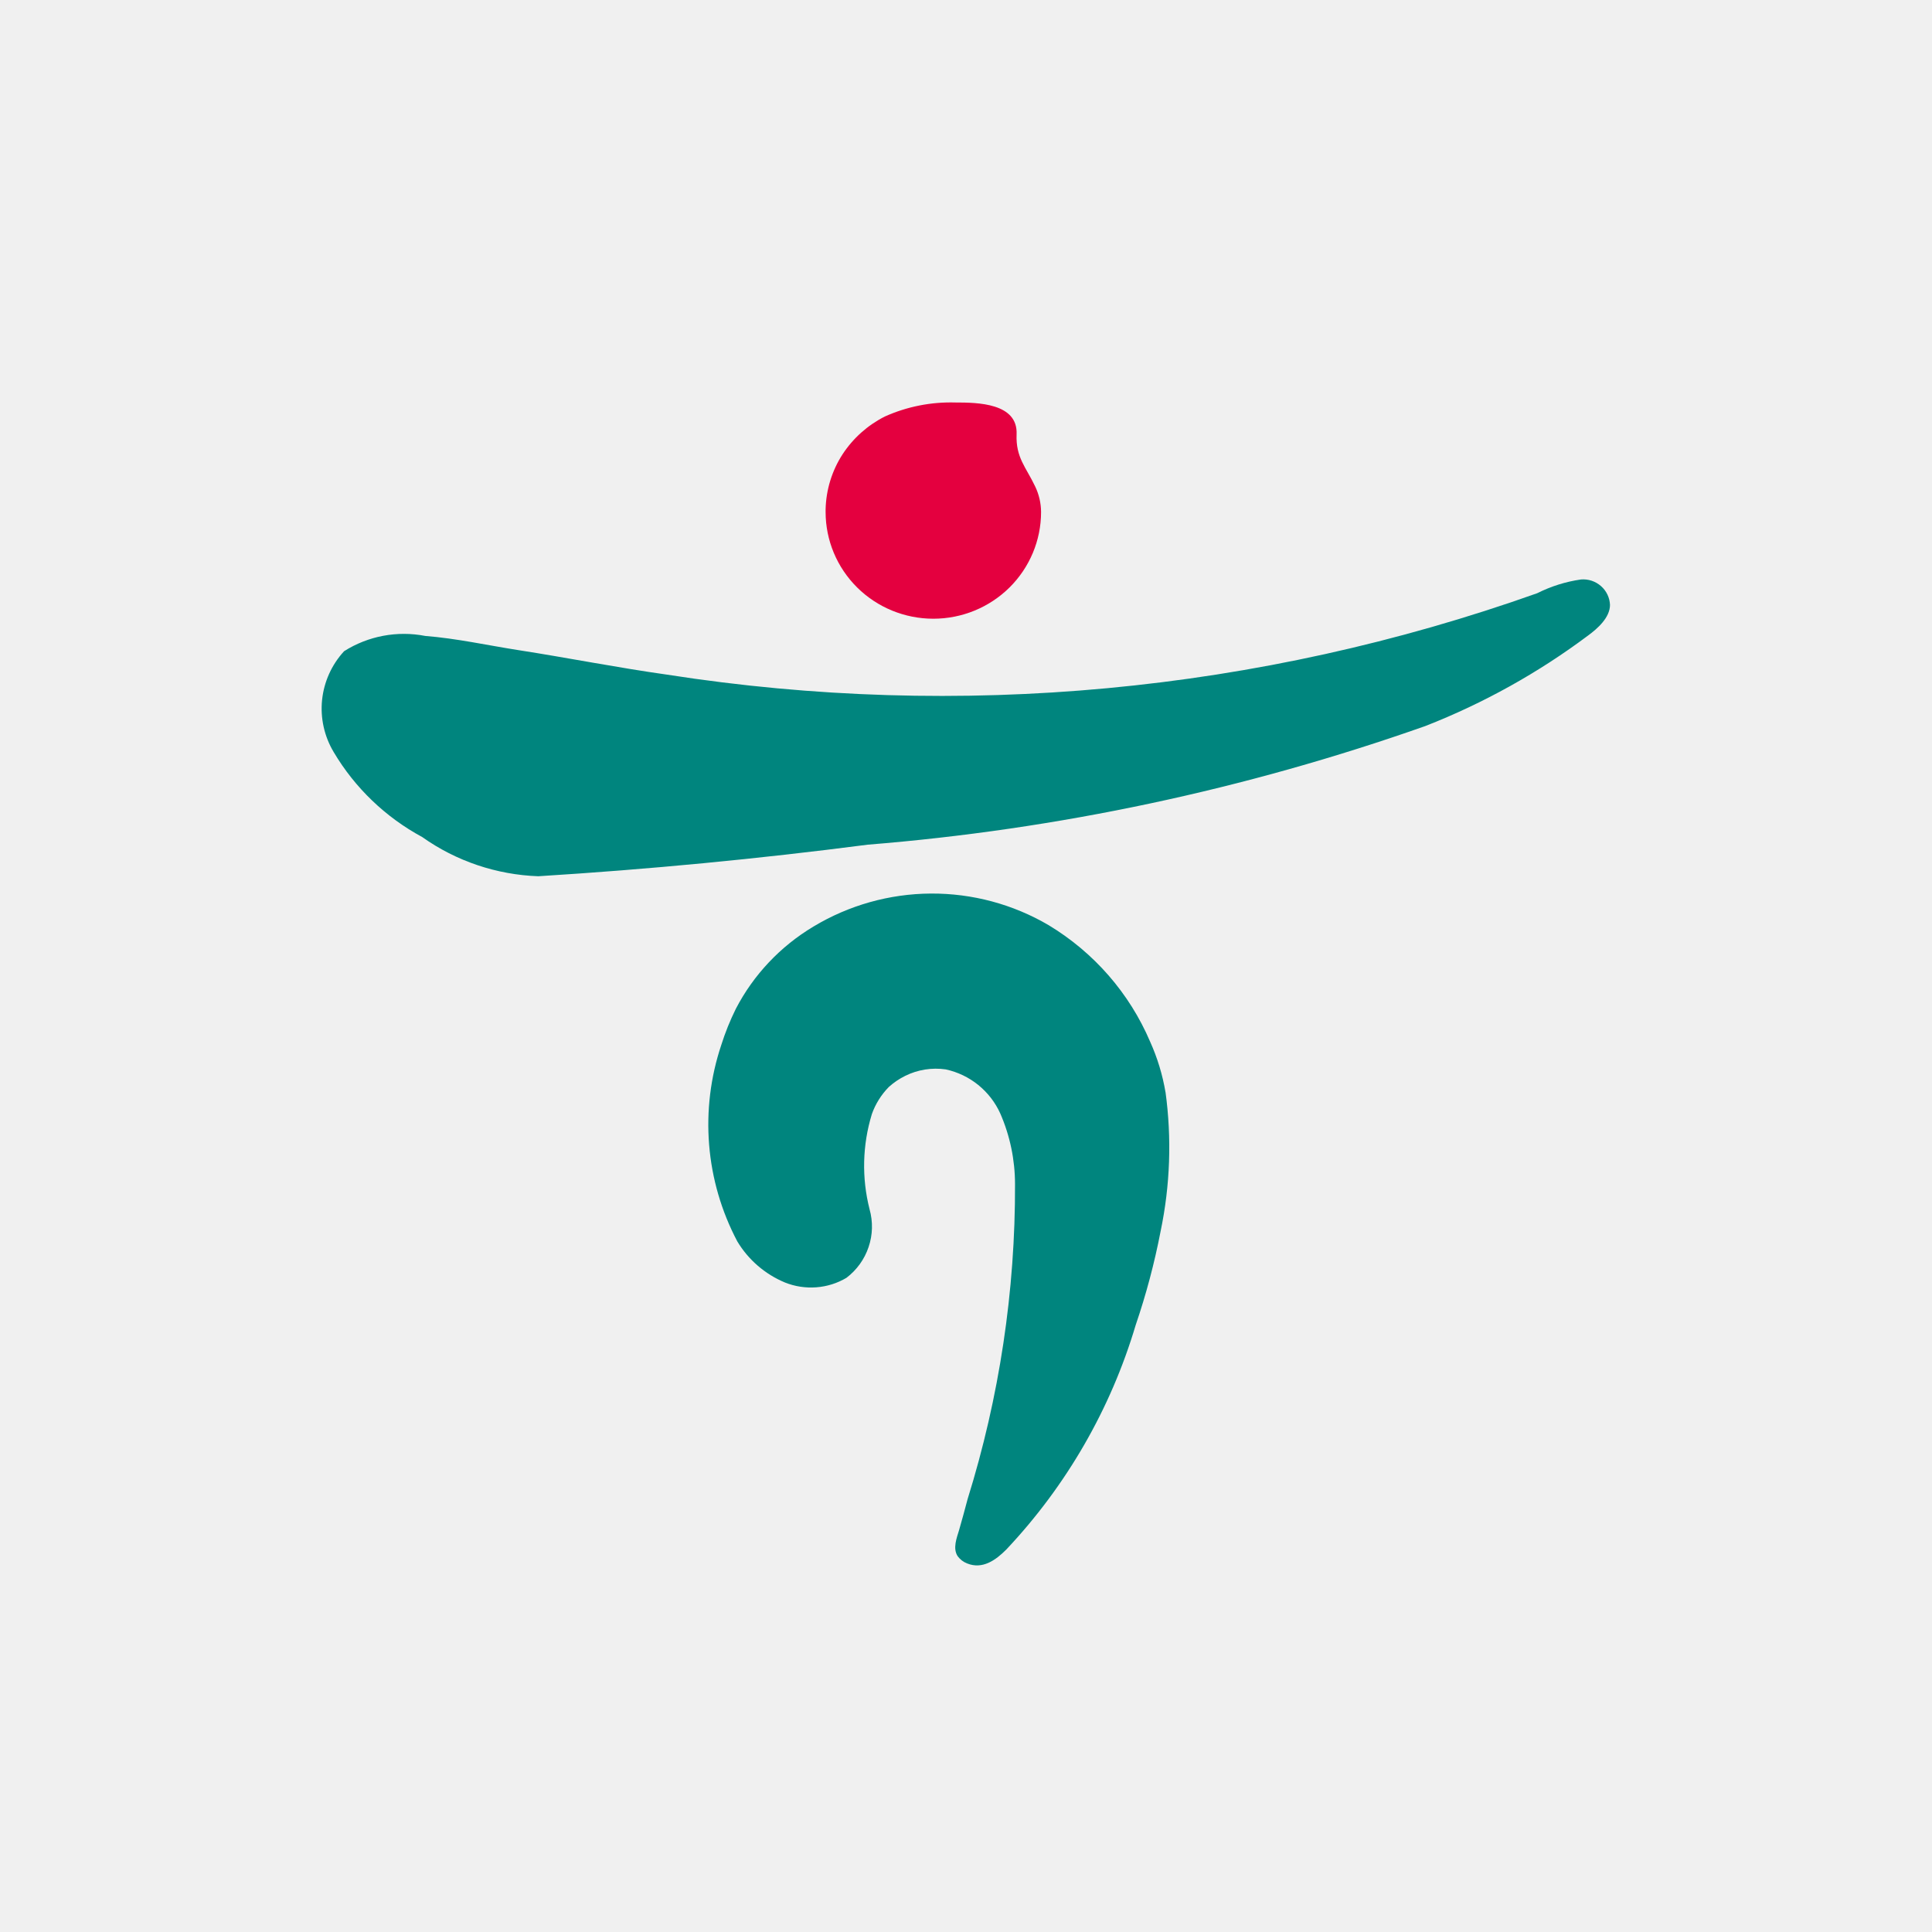
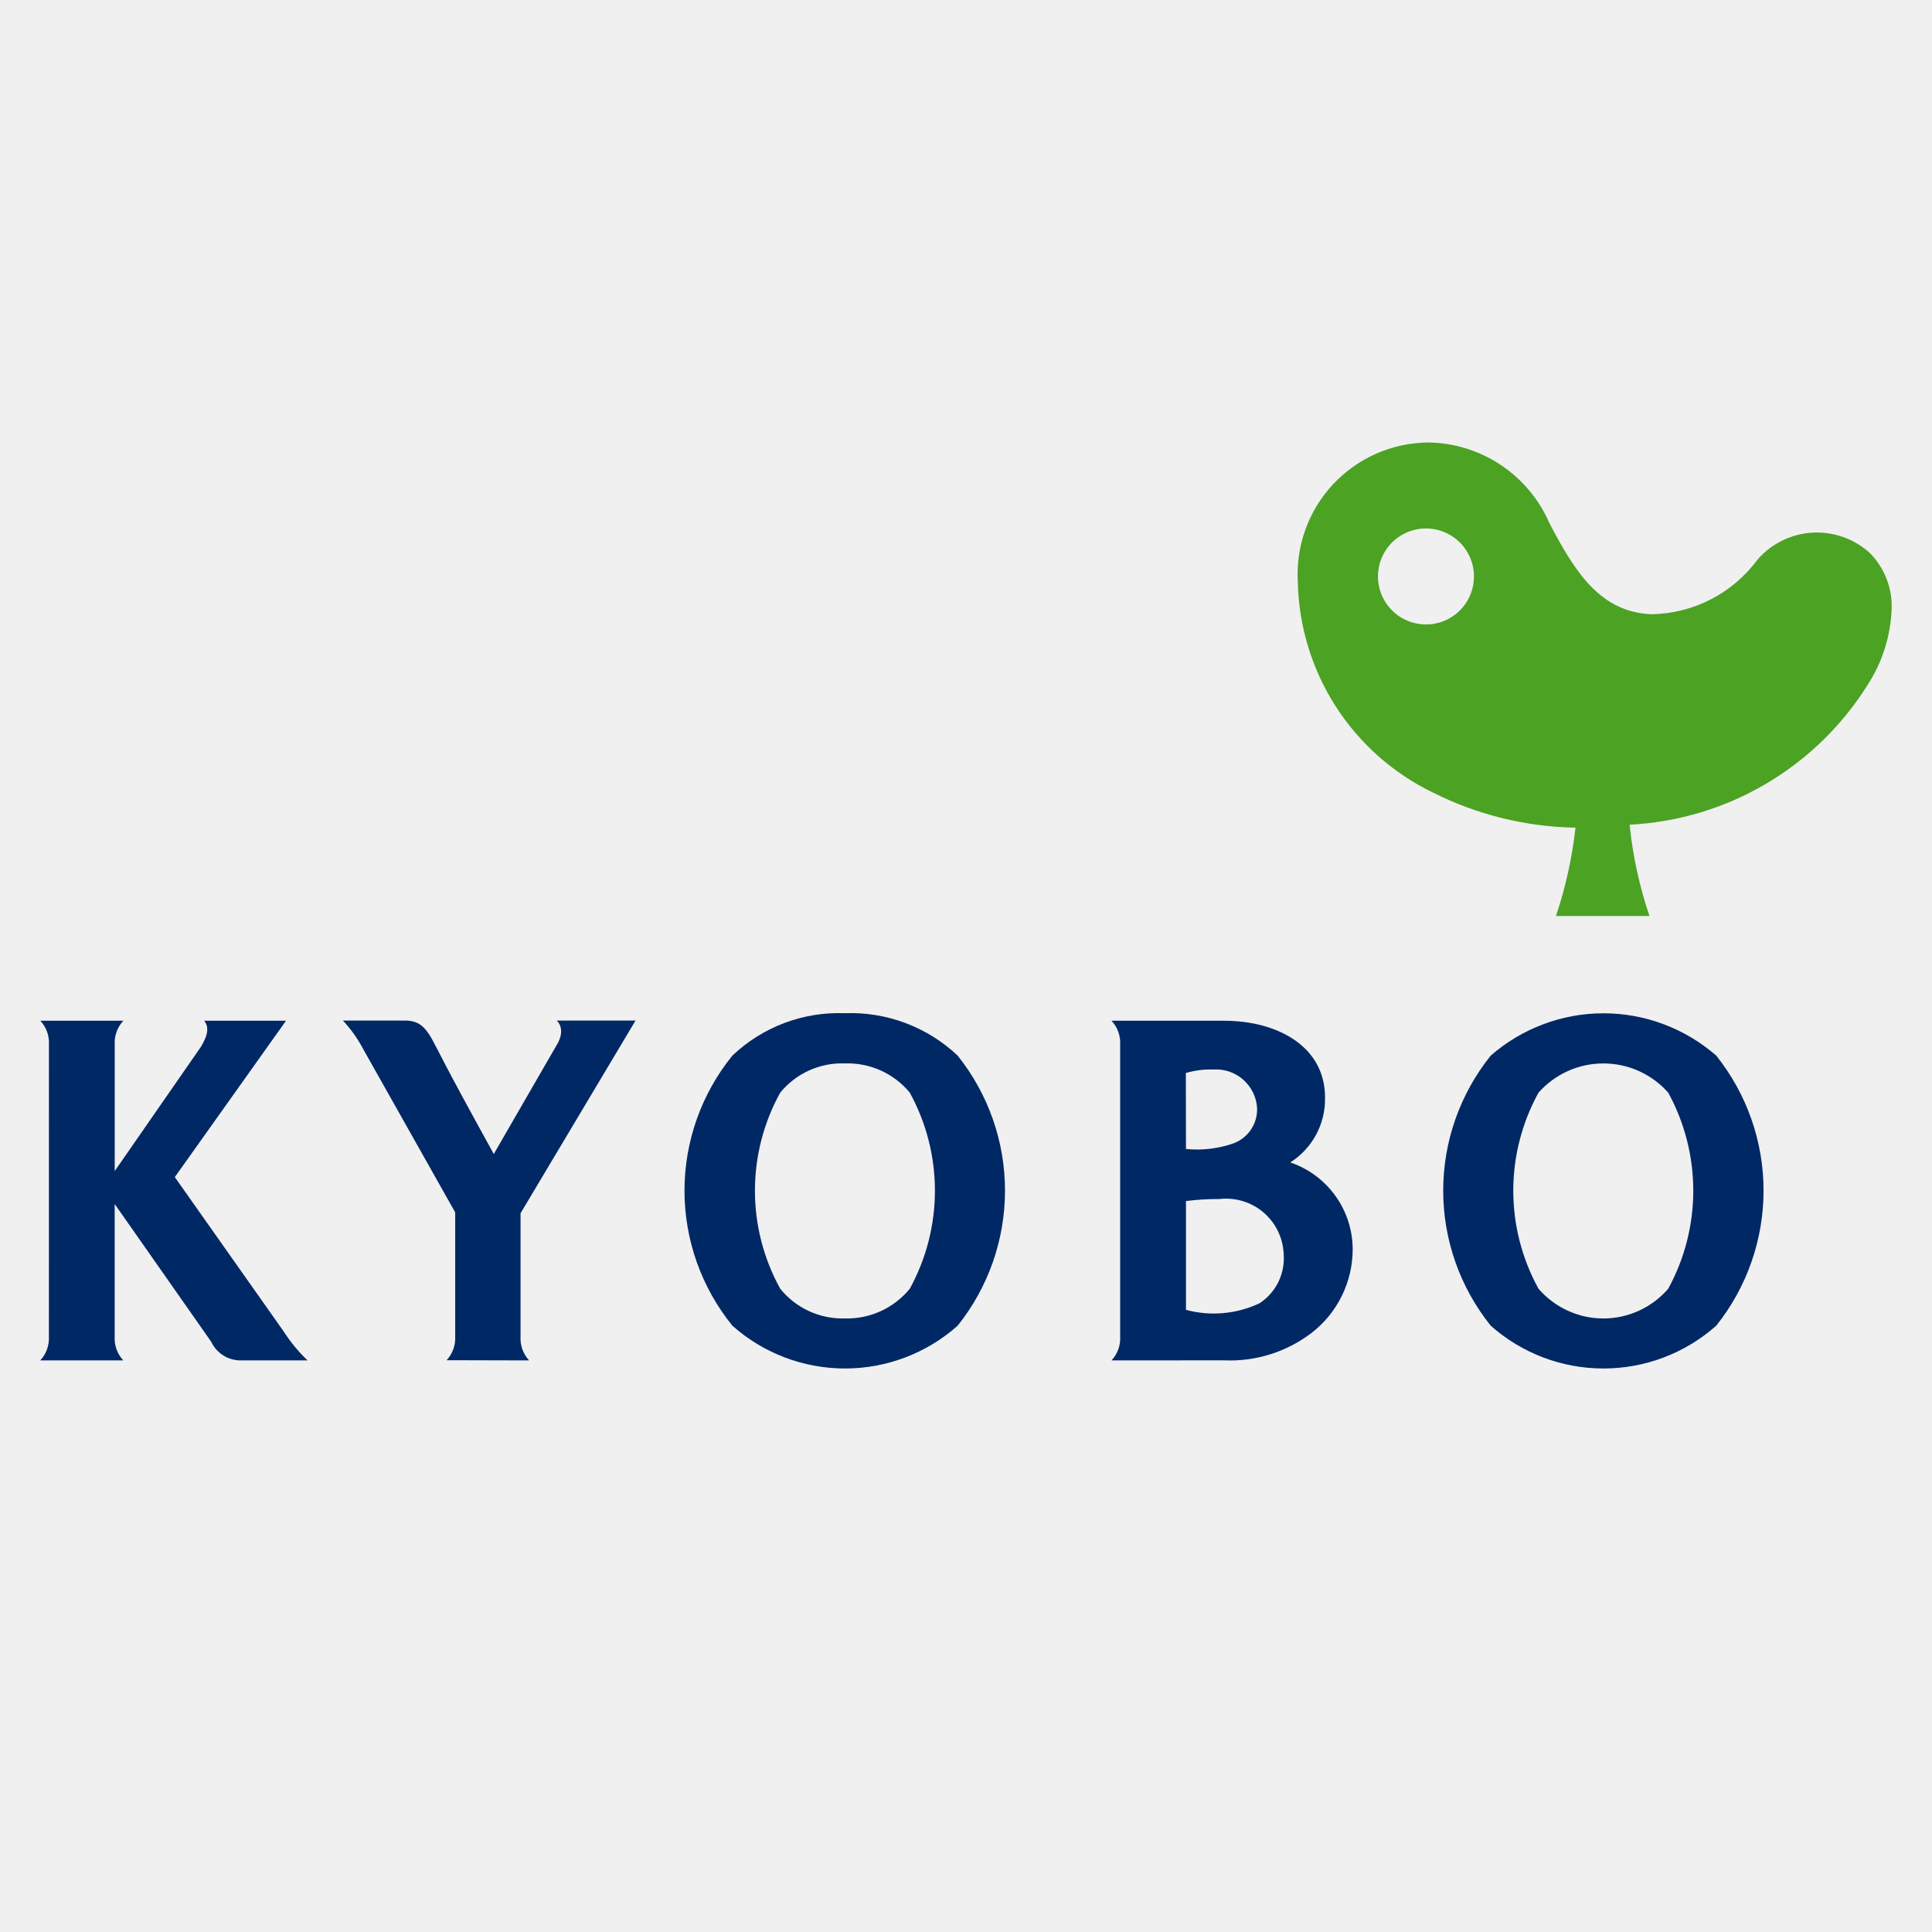
<svg xmlns="http://www.w3.org/2000/svg" width="48" height="48" viewBox="0 0 48 48" fill="none">
-   <path d="M28.957 27.139C28.884 26.705 28.756 26.283 28.575 25.881C28.062 24.678 27.18 23.665 26.054 22.986C25.169 22.466 24.157 22.194 23.127 22.2C22.098 22.206 21.09 22.49 20.21 23.02C19.389 23.511 18.721 24.218 18.282 25.063C18.139 25.352 18.018 25.652 17.921 25.959C17.653 26.758 17.55 27.602 17.618 28.441C17.686 29.28 17.924 30.096 18.318 30.842C18.592 31.299 19.007 31.657 19.501 31.863C19.748 31.962 20.014 32.003 20.28 31.983C20.545 31.963 20.802 31.883 21.03 31.747C21.287 31.552 21.478 31.286 21.58 30.982C21.683 30.679 21.691 30.352 21.604 30.043C21.406 29.265 21.426 28.448 21.661 27.68C21.75 27.428 21.894 27.198 22.082 27.006C22.204 26.896 22.341 26.803 22.489 26.73C22.801 26.575 23.153 26.519 23.498 26.569C23.795 26.634 24.072 26.767 24.306 26.957C24.541 27.148 24.728 27.39 24.852 27.665C25.093 28.218 25.217 28.814 25.218 29.416C25.227 32.071 24.829 34.712 24.039 37.248C23.972 37.506 23.9 37.763 23.827 38.019C23.77 38.208 23.666 38.471 23.793 38.663C23.852 38.744 23.933 38.806 24.028 38.843C24.41 38.998 24.739 38.761 25.001 38.498C26.496 36.912 27.597 35.002 28.216 32.92C28.476 32.158 28.683 31.38 28.835 30.59C29.073 29.451 29.114 28.279 28.956 27.125" fill="#00857E" />
-   <path d="M40 15.033C39.997 14.944 39.976 14.856 39.937 14.774C39.899 14.693 39.844 14.621 39.777 14.562C39.709 14.502 39.63 14.457 39.544 14.428C39.458 14.4 39.368 14.389 39.278 14.397C38.899 14.451 38.533 14.567 38.192 14.738C31.273 17.199 23.839 17.895 16.577 16.762C15.352 16.59 14.109 16.343 12.878 16.152C12.114 16.033 11.349 15.862 10.567 15.8C9.87 15.664 9.147 15.8 8.549 16.179C8.24 16.514 8.049 16.939 8.002 17.39C7.956 17.841 8.057 18.296 8.291 18.686C8.817 19.574 9.578 20.304 10.491 20.797C11.334 21.395 12.337 21.733 13.373 21.77C16.109 21.6 18.837 21.339 21.556 20.986C26.285 20.606 30.943 19.614 35.413 18.038C36.859 17.472 38.221 16.714 39.461 15.785C39.685 15.62 40 15.347 40 15.027" fill="#00857E" />
-   <path d="M20.512 12.721C20.512 13.424 20.794 14.098 21.296 14.596C21.798 15.093 22.479 15.372 23.189 15.372C23.898 15.372 24.579 15.093 25.081 14.596C25.583 14.098 25.865 13.424 25.865 12.721C25.864 12.502 25.814 12.285 25.719 12.087C25.49 11.604 25.234 11.369 25.257 10.791C25.291 10.011 24.282 10 23.739 10C23.135 9.982 22.535 10.101 21.984 10.348C21.558 10.563 21.196 10.886 20.935 11.284C20.669 11.694 20.523 12.169 20.512 12.657C20.511 12.678 20.511 12.7 20.512 12.721Z" fill="#E4003F" />
+   <g clip-path="url(#clip0_4608_41047)">
+     <path d="M20.988 25.173C20.476 25.153 19.965 25.236 19.485 25.417C19.006 25.598 18.567 25.873 18.196 26.226C17.426 27.175 17.006 28.36 17.006 29.581C17.006 30.803 17.426 31.988 18.196 32.937C18.967 33.622 19.962 34 20.994 34C22.025 34 23.021 33.622 23.792 32.937C24.554 31.984 24.969 30.801 24.969 29.581C24.969 28.362 24.554 27.178 23.792 26.226C23.418 25.873 22.978 25.598 22.496 25.417C22.015 25.236 21.502 25.153 20.988 25.173ZM22.603 32.019C22.408 32.257 22.161 32.447 21.881 32.575C21.601 32.703 21.296 32.765 20.988 32.756C20.682 32.765 20.378 32.703 20.1 32.575C19.822 32.447 19.577 32.257 19.385 32.019C18.972 31.273 18.756 30.434 18.756 29.582C18.756 28.73 18.972 27.892 19.385 27.146C19.578 26.91 19.823 26.721 20.101 26.595C20.379 26.469 20.683 26.409 20.988 26.42C21.295 26.409 21.6 26.469 21.88 26.595C22.16 26.721 22.407 26.909 22.603 27.146C23.013 27.892 23.228 28.73 23.228 29.582C23.228 30.434 23.013 31.272 22.603 32.019Z" fill="#002865" />
+     <path d="M42.639 26.226C41.863 25.549 40.867 25.175 39.838 25.175C38.808 25.175 37.813 25.549 37.037 26.226C36.273 27.177 35.856 28.361 35.856 29.581C35.856 30.802 36.273 31.985 37.037 32.937C37.809 33.622 38.805 34 39.838 34C40.87 34 41.866 33.622 42.639 32.937C43.4 31.984 43.815 30.801 43.815 29.581C43.815 28.362 43.4 27.178 42.639 26.226ZM41.446 32.019C41.246 32.25 40.999 32.436 40.721 32.563C40.443 32.691 40.141 32.757 39.835 32.757C39.529 32.757 39.227 32.691 38.949 32.563C38.671 32.436 38.424 32.25 38.224 32.019C37.813 31.272 37.597 30.434 37.597 29.582C37.597 28.73 37.813 27.892 38.224 27.146C38.426 26.918 38.674 26.735 38.952 26.61C39.229 26.485 39.531 26.421 39.835 26.421C40.14 26.421 40.441 26.485 40.718 26.61C40.996 26.735 41.244 26.918 41.446 27.146C41.855 27.893 42.069 28.731 42.069 29.582C42.069 30.434 41.855 31.272 41.446 32.019Z" fill="#002865" />
+     <path d="M13.146 33.799C13.072 33.72 13.016 33.627 12.979 33.526C12.943 33.425 12.927 33.317 12.933 33.209V30.143L15.79 25.355H13.832C13.974 25.497 13.987 25.722 13.815 25.991L12.268 28.671C10.968 26.316 10.968 26.248 10.735 25.82C10.551 25.497 10.394 25.355 10.053 25.355H8.52C8.722 25.572 8.894 25.815 9.031 26.078L11.309 30.121V33.204C11.315 33.312 11.299 33.419 11.262 33.521C11.226 33.622 11.169 33.715 11.096 33.794L13.146 33.799Z" fill="#002865" />
+     <path d="M27.615 33.799C27.689 33.72 27.746 33.627 27.783 33.526C27.82 33.425 27.836 33.317 27.83 33.209V25.95C27.836 25.842 27.82 25.735 27.783 25.633C27.746 25.532 27.689 25.439 27.615 25.36H30.409C31.752 25.36 32.92 26.008 32.92 27.264C32.928 27.585 32.852 27.902 32.701 28.186C32.55 28.469 32.328 28.708 32.057 28.88C32.508 29.034 32.9 29.324 33.178 29.711C33.456 30.098 33.606 30.562 33.607 31.039C33.607 31.44 33.514 31.836 33.337 32.196C33.16 32.556 32.903 32.871 32.585 33.116C31.961 33.592 31.189 33.834 30.404 33.797L27.615 33.799ZM29.465 28.546C29.869 28.587 30.276 28.537 30.658 28.402C30.833 28.334 30.982 28.213 31.085 28.056C31.188 27.899 31.24 27.713 31.232 27.526C31.224 27.392 31.189 27.261 31.129 27.14C31.07 27.019 30.987 26.912 30.886 26.823C30.785 26.734 30.667 26.666 30.54 26.623C30.412 26.58 30.278 26.563 30.143 26.572C29.913 26.564 29.683 26.593 29.462 26.659L29.465 28.546ZM31.295 32.378C31.497 32.245 31.66 32.06 31.765 31.842C31.869 31.624 31.913 31.382 31.892 31.141C31.882 30.945 31.832 30.753 31.745 30.577C31.658 30.401 31.536 30.245 31.386 30.118C31.236 29.992 31.062 29.897 30.874 29.841C30.686 29.784 30.488 29.767 30.293 29.79C30.017 29.788 29.74 29.804 29.465 29.84V32.543C30.076 32.707 30.724 32.648 31.295 32.378Z" fill="#002865" />
+     <path d="M1.215 33.209C1.22 33.317 1.204 33.425 1.167 33.526C1.131 33.627 1.074 33.72 1 33.799H3.063C2.99 33.72 2.933 33.627 2.896 33.526C2.859 33.425 2.843 33.317 2.849 33.209V29.913L5.246 33.334C5.312 33.474 5.417 33.593 5.548 33.675C5.679 33.758 5.832 33.801 5.987 33.799H7.641C7.415 33.583 7.215 33.34 7.046 33.077L4.343 29.245L7.106 25.36H5.074C5.179 25.498 5.193 25.671 4.995 26.003L2.85 29.095V25.95C2.844 25.842 2.86 25.735 2.897 25.633C2.934 25.532 2.991 25.439 3.065 25.36H1.002C1.075 25.439 1.132 25.532 1.169 25.633C1.206 25.735 1.222 25.842 1.216 25.95L1.215 33.209Z" fill="#002865" />
+     <path d="M46.463 13.746C46.272 13.57 46.046 13.433 45.801 13.345C45.555 13.257 45.295 13.219 45.034 13.233C44.774 13.247 44.519 13.313 44.285 13.428C44.05 13.542 43.841 13.702 43.669 13.898C43.364 14.313 42.967 14.652 42.51 14.889C42.052 15.125 41.545 15.252 41.03 15.261C39.768 15.206 39.144 14.239 38.495 12.998C38.241 12.411 37.822 11.91 37.29 11.554C36.758 11.198 36.135 11.004 35.495 10.993C35.049 10.996 34.609 11.089 34.201 11.267C33.792 11.446 33.425 11.706 33.12 12.031C32.816 12.357 32.581 12.741 32.431 13.161C32.28 13.58 32.217 14.026 32.244 14.47C32.269 15.566 32.596 16.633 33.188 17.554C33.781 18.476 34.616 19.215 35.602 19.692C36.702 20.244 37.912 20.542 39.143 20.563C39.059 21.31 38.897 22.046 38.657 22.759H40.981C40.732 22.023 40.566 21.262 40.487 20.49C41.677 20.429 42.834 20.084 43.862 19.481C44.89 18.879 45.758 18.038 46.392 17.029C46.766 16.458 46.976 15.794 46.998 15.111C47.005 14.859 46.961 14.609 46.869 14.375C46.777 14.14 46.639 13.927 46.463 13.746ZM35.51 15.511C35.275 15.528 35.039 15.474 34.834 15.356C34.629 15.239 34.464 15.063 34.359 14.851C34.254 14.639 34.214 14.401 34.245 14.167C34.276 13.932 34.375 13.712 34.531 13.535C34.687 13.357 34.892 13.23 35.121 13.169C35.349 13.108 35.591 13.117 35.814 13.194C36.038 13.27 36.234 13.412 36.377 13.6C36.52 13.788 36.604 14.015 36.618 14.251C36.637 14.565 36.531 14.875 36.322 15.111C36.114 15.348 35.82 15.492 35.505 15.513L35.51 15.511Z" fill="#4CA223" />
+   </g>
+   <defs>
+     <clipPath id="clip0_4608_41047">
+       <rect width="46" height="23" fill="white" transform="translate(1 11)" />
+     </clipPath>
+   </defs>
</svg>
